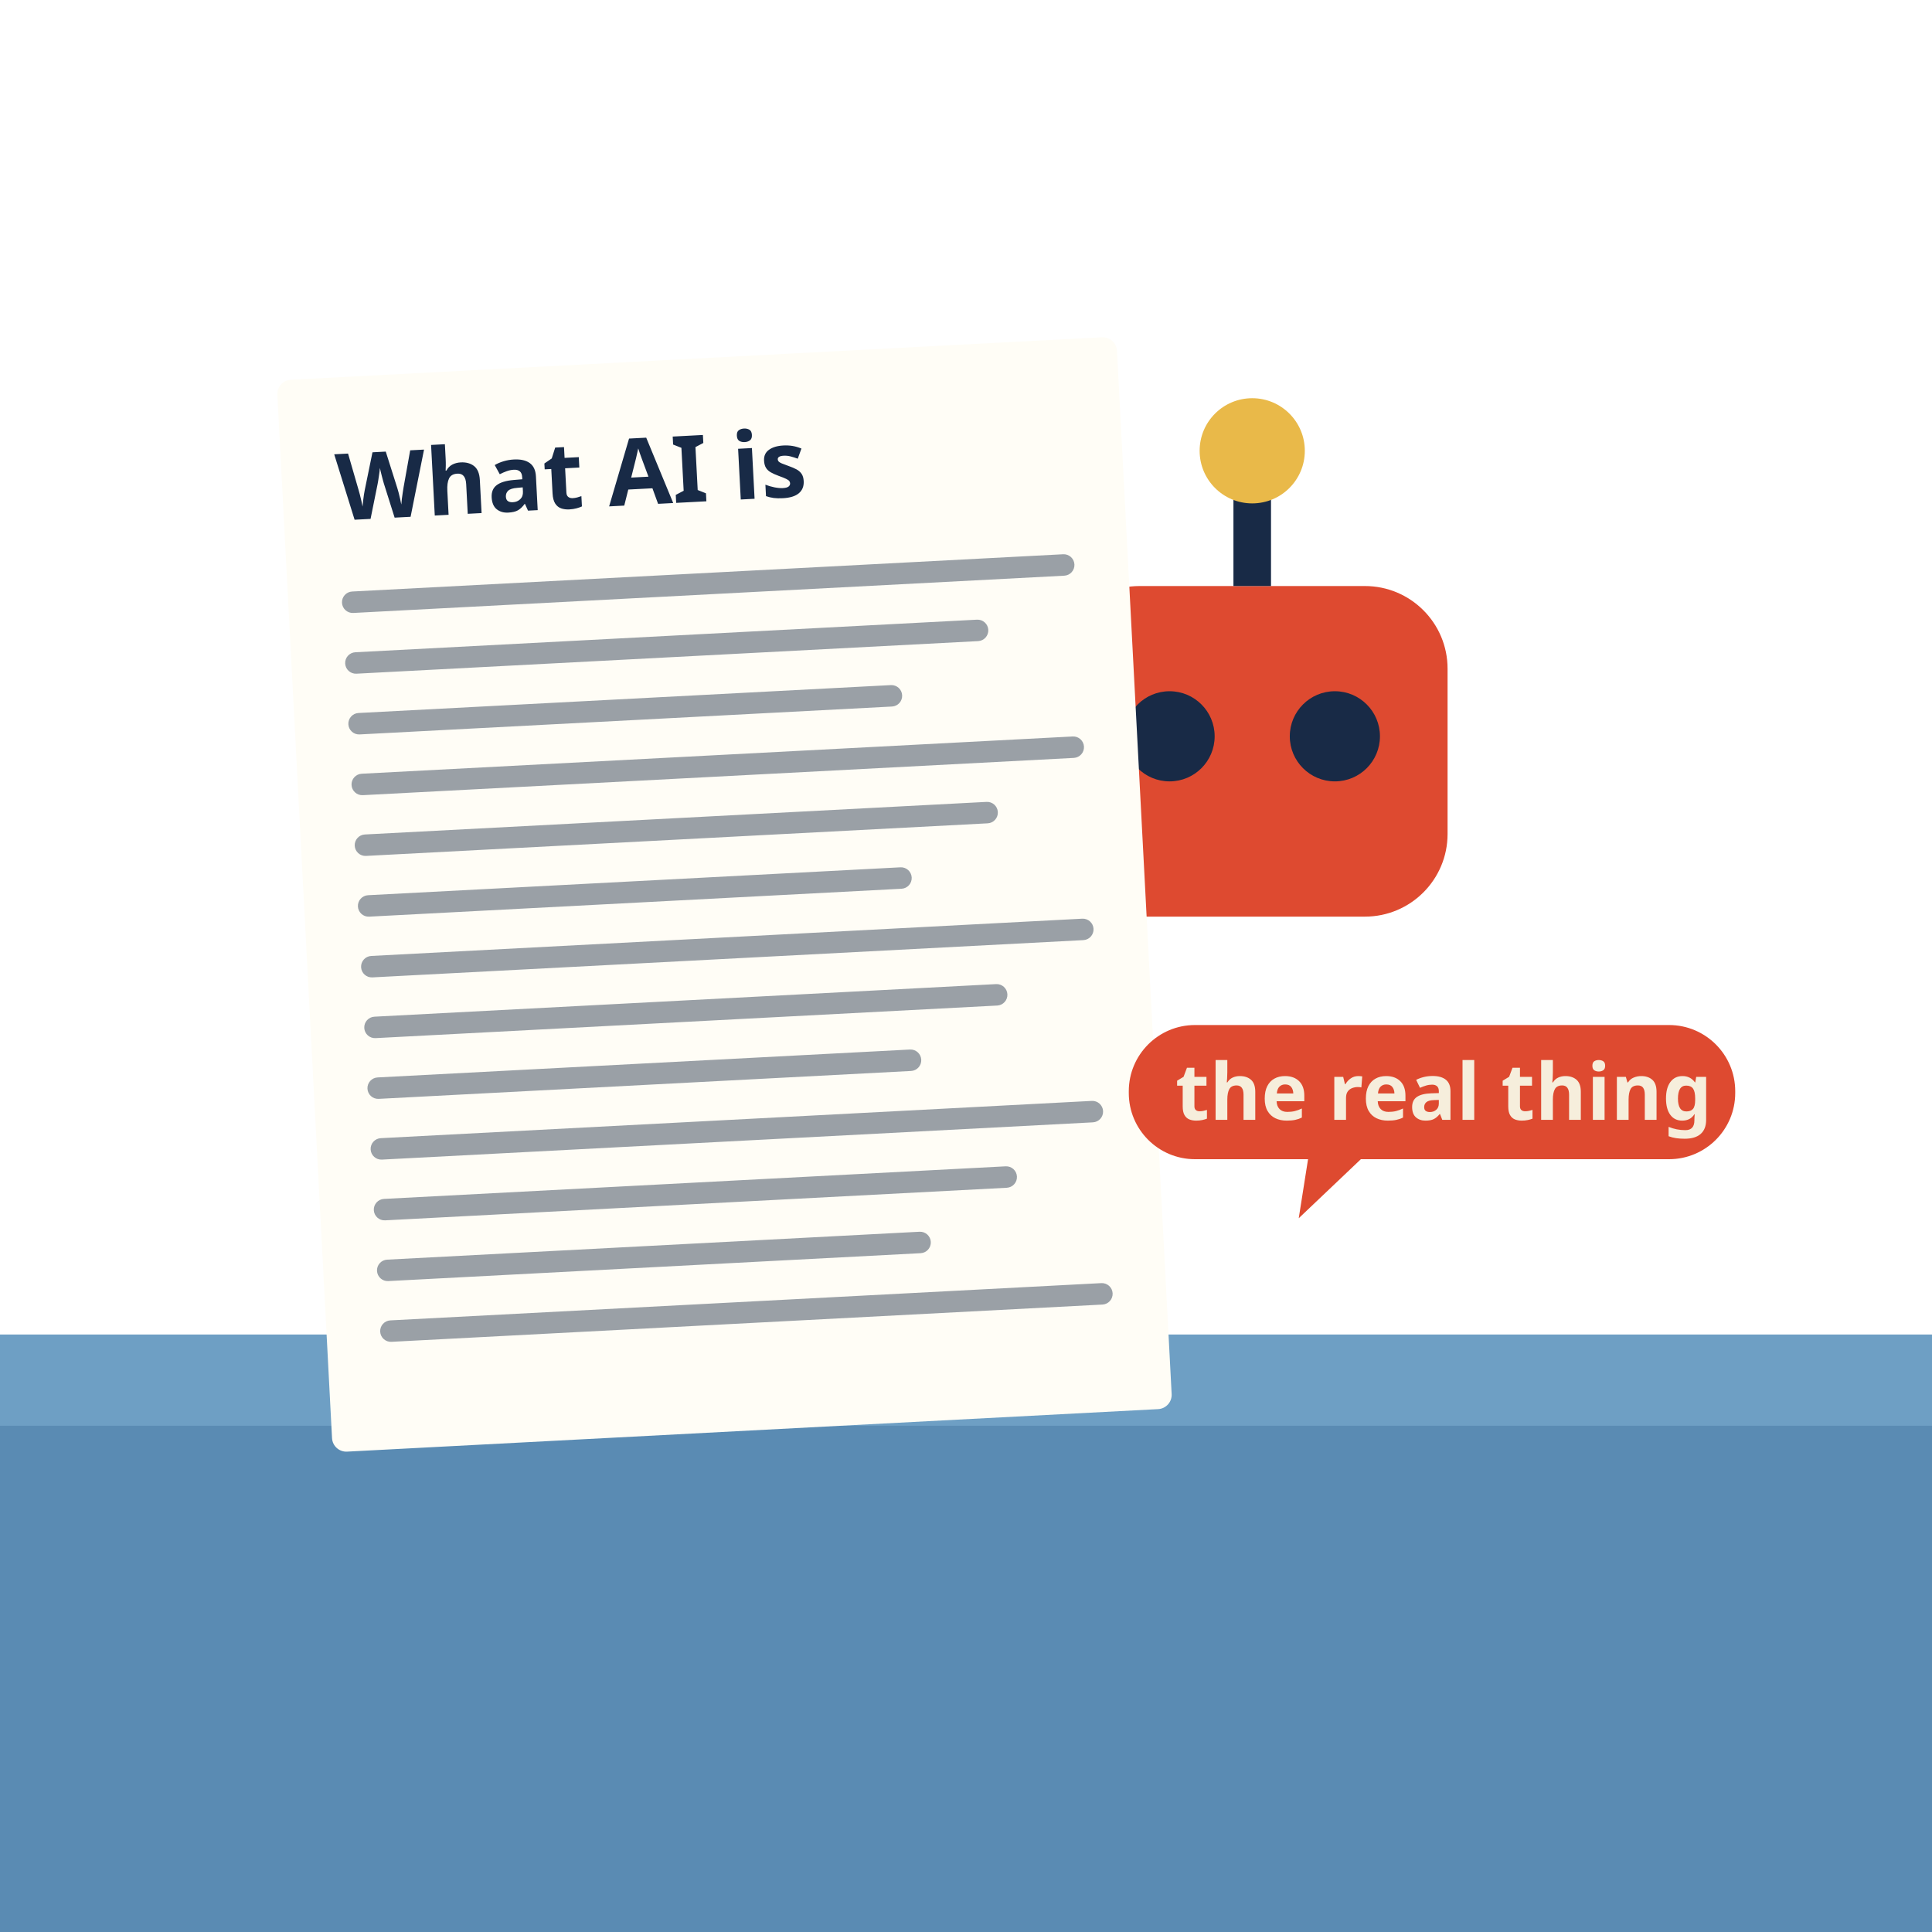
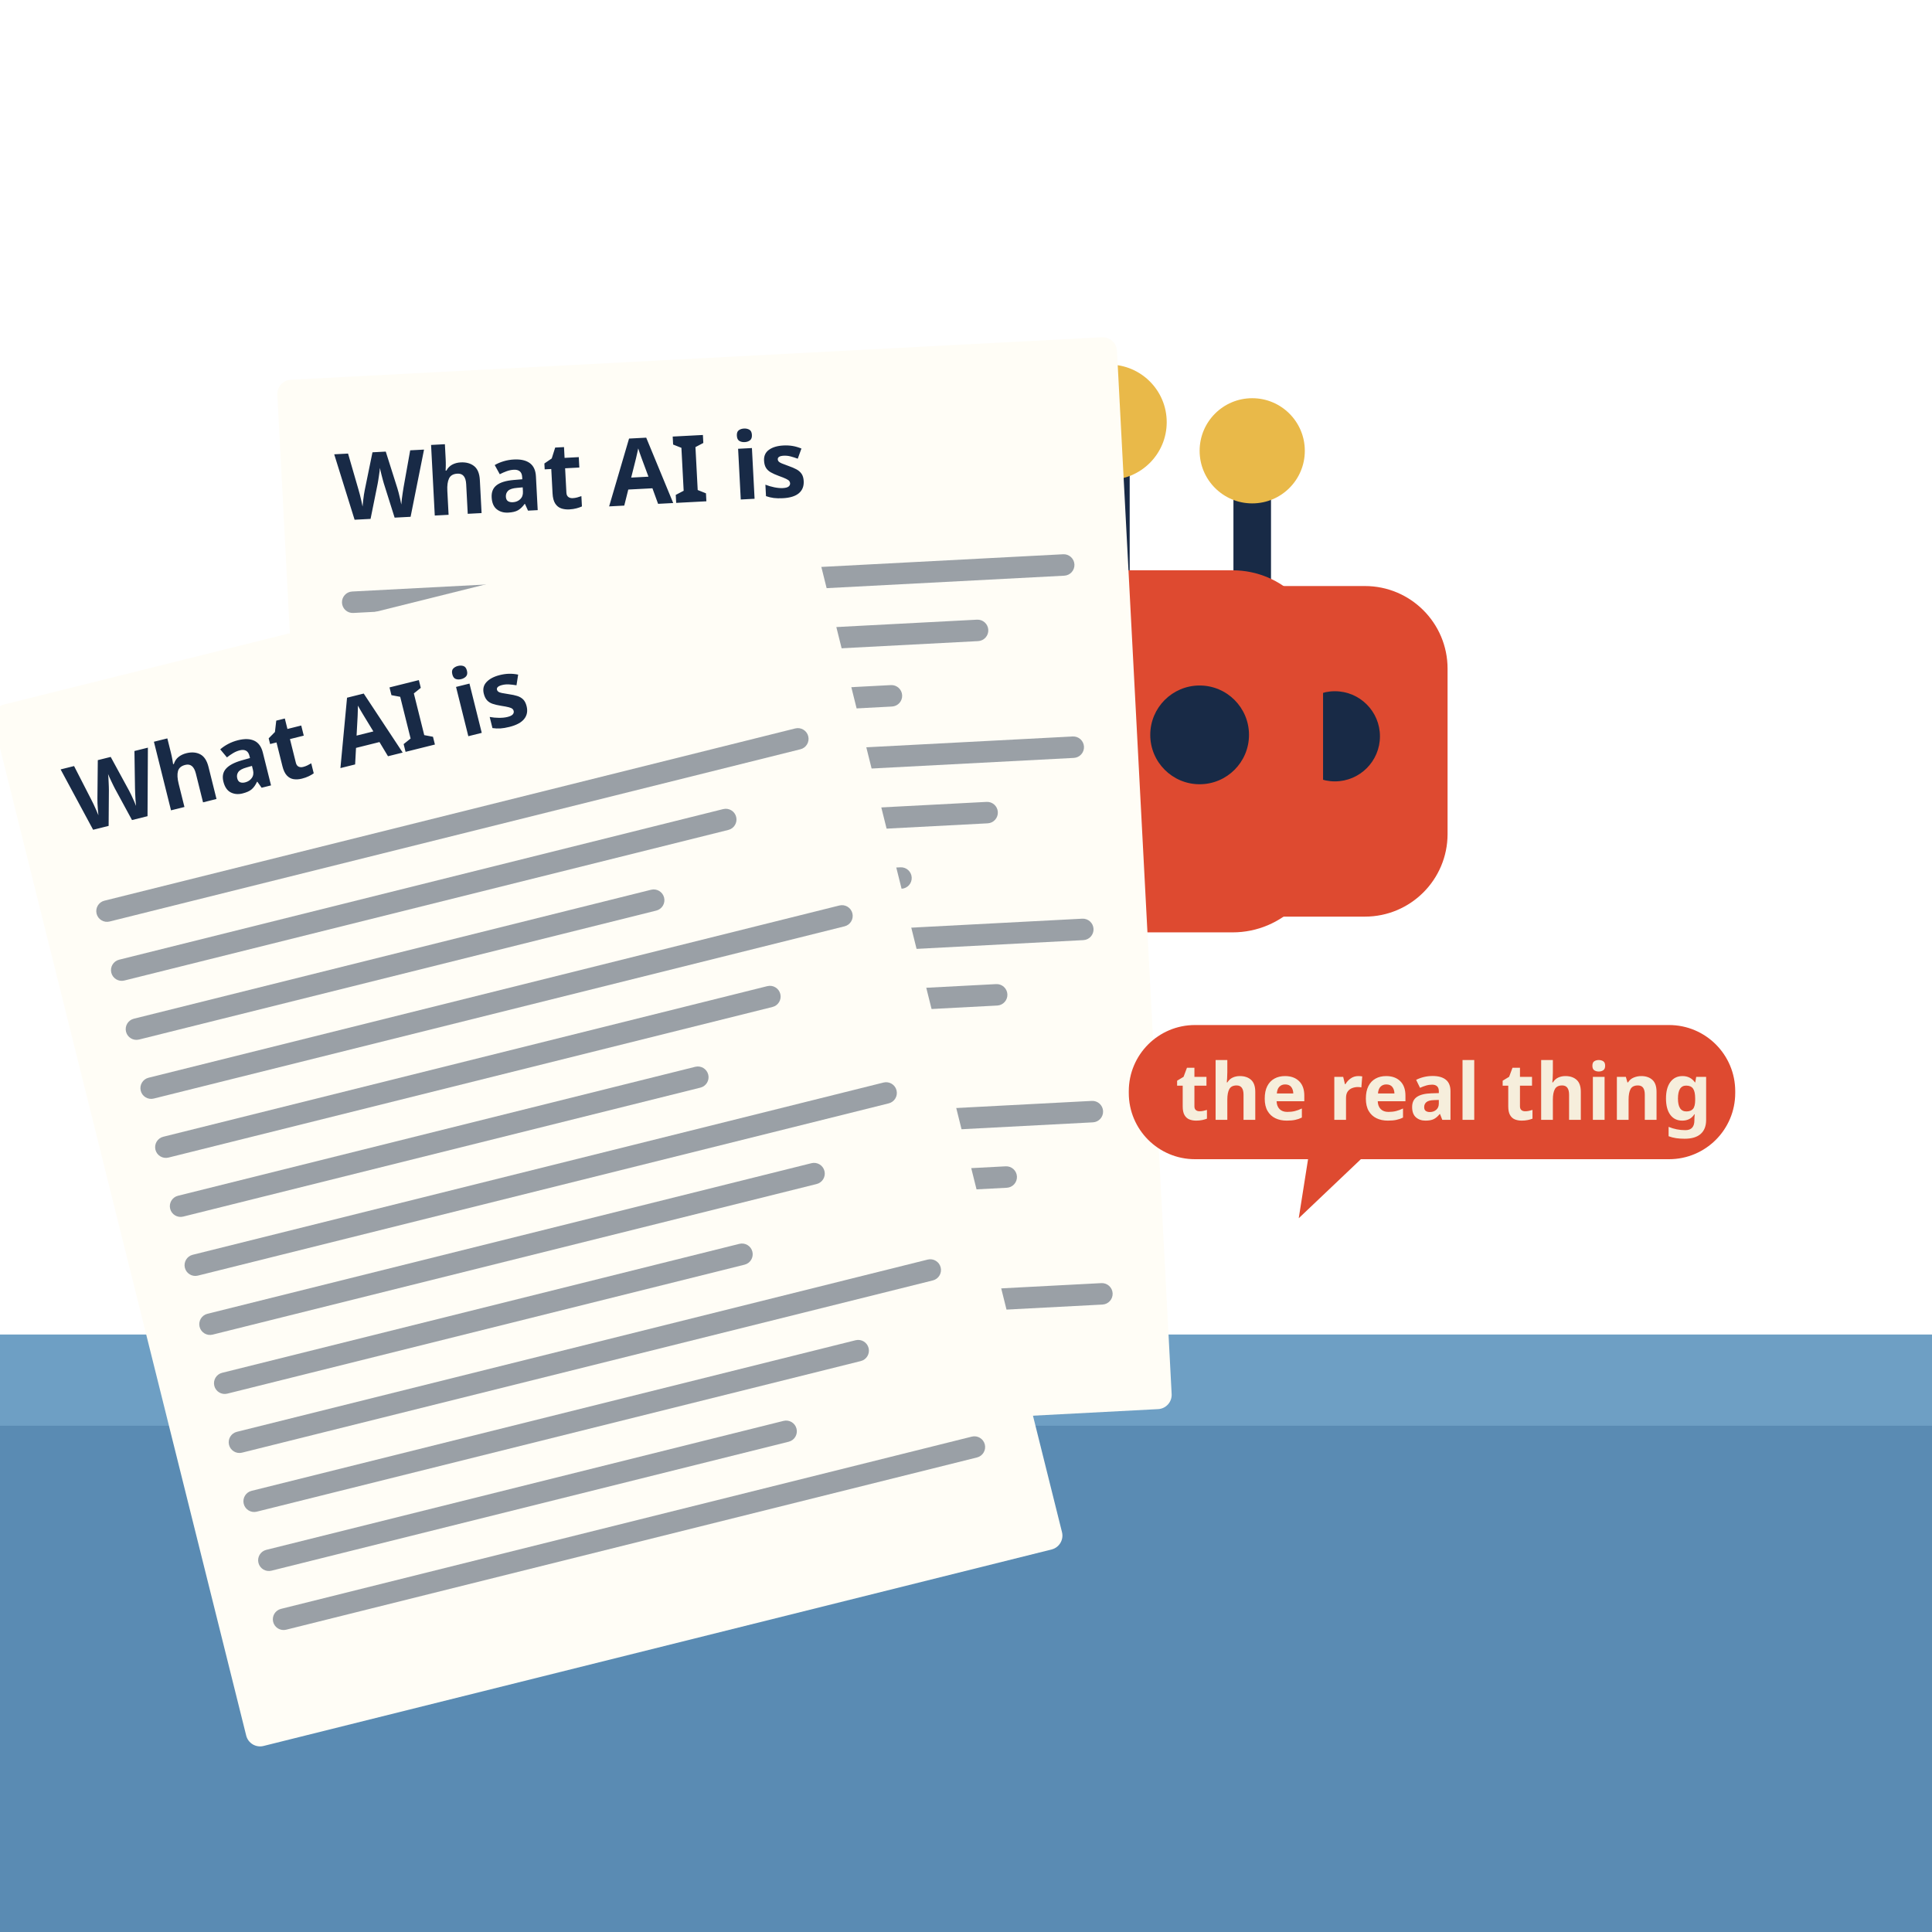
<svg xmlns="http://www.w3.org/2000/svg" data-bg-boil="0.5" data-jitter="1.0" width="1080" height="1080" viewBox="0 0 1080 1080" data-bg="#8CBDDC" data-finish="cut" data-variants="3" data-border="0" data-zoom="1,0,0" data-dur="3.9">
  <g id="floor" data-static="1">
    <rect x="-40" y="746" width="1160" height="380" fill="#6E9FC4" />
    <rect x="-40" y="797" width="1160" height="330" fill="#5A8BB3" />
  </g>
-   <g id="bot" data-show="0.05,4.90" data-pivot="700,520" data-deg="5" data-freq="1.1" data-shape="sine">
+   <g id="bot" data-show="0.05,2.30" data-pivot="700,520" data-deg="5" data-freq="1.1" data-shape="sine">
    <rect x="590.8" y="327.6" width="218.4" height="184.8" rx="46.2" fill="#DE4A30" />
    <circle cx="653.8" cy="411.6" r="25.2" fill="#182A46" />
    <circle cx="746.2" cy="411.6" r="25.2" fill="#182A46" />
    <rect x="689.5" y="260.4" width="21.0" height="67.2" fill="#182A46" />
    <circle cx="700" cy="252.0" r="29.4" fill="#E9B949" />
  </g>
-   <g id="pg" data-show="0.05,4.90" data-pivot="405,800" data-deg="2" data-freq="0.6" data-shape="sine">
+   <g id="bot2" data-show="2.30,4.90" data-pivot="620,530" data-deg="9" data-freq="1.6" data-shape="sine">
+     <rect x="500.4" y="318.8" width="239.2" height="202.4" rx="50.6" fill="#DE4A30" />
+     <circle cx="569.4" cy="410.8" r="27.6" fill="#182A46" />
+     <circle cx="670.6" cy="410.8" r="27.6" fill="#182A46" />
+     <rect x="608.5" y="245.2" width="23.0" height="73.6" fill="#182A46" />
+     <circle cx="620" cy="236.0" r="32.2" fill="#E9B949" />
+   </g>
+   <g id="pg" data-show="0.05,2.30" data-pivot="405,800" data-deg="2" data-freq="0.6" data-shape="sine">
    <rect x="170" y="200" width="470" height="600" rx="8" fill="#FFFDF6" transform="rotate(-3 405.0 500.0)" />
    <text x="200" y="280" font-family="Libre Franklin" font-weight="800" font-size="52" fill="#182A46" transform="rotate(-3 405.0 500.0)">What AI is</text>
    <rect x="200" y="320" width="410" height="12" rx="6" fill="#9AA0A6" transform="rotate(-3 405.0 500.0)" />
    <rect x="200" y="354" width="360" height="12" rx="6" fill="#9AA0A6" transform="rotate(-3 405.0 500.0)" />
    <rect x="200" y="388" width="310" height="12" rx="6" fill="#9AA0A6" transform="rotate(-3 405.0 500.0)" />
    <rect x="200" y="422" width="410" height="12" rx="6" fill="#9AA0A6" transform="rotate(-3 405.0 500.0)" />
    <rect x="200" y="456" width="360" height="12" rx="6" fill="#9AA0A6" transform="rotate(-3 405.0 500.0)" />
    <rect x="200" y="490" width="310" height="12" rx="6" fill="#9AA0A6" transform="rotate(-3 405.0 500.0)" />
    <rect x="200" y="524" width="410" height="12" rx="6" fill="#9AA0A6" transform="rotate(-3 405.0 500.0)" />
    <rect x="200" y="558" width="360" height="12" rx="6" fill="#9AA0A6" transform="rotate(-3 405.0 500.0)" />
    <rect x="200" y="592" width="310" height="12" rx="6" fill="#9AA0A6" transform="rotate(-3 405.0 500.0)" />
    <rect x="200" y="626" width="410" height="12" rx="6" fill="#9AA0A6" transform="rotate(-3 405.0 500.0)" />
    <rect x="200" y="660" width="360" height="12" rx="6" fill="#9AA0A6" transform="rotate(-3 405.0 500.0)" />
    <rect x="200" y="694" width="310" height="12" rx="6" fill="#9AA0A6" transform="rotate(-3 405.0 500.0)" />
    <rect x="200" y="728" width="410" height="12" rx="6" fill="#9AA0A6" transform="rotate(-3 405.0 500.0)" />
  </g>
+   <g id="pg2" data-show="2.30,4.90" data-pivot="295,930" data-deg="2" data-freq="0.6" data-shape="sine">
+     <rect x="60" y="330" width="470" height="600" rx="8" fill="#FFFDF6" transform="rotate(-14 295.0 630.0)" />
+     <text x="90" y="410" font-family="Libre Franklin" font-weight="800" font-size="52" fill="#182A46" transform="rotate(-14 295.0 630.0)">What AI is</text>
+     <rect x="90" y="450" width="410" height="12" rx="6" fill="#9AA0A6" transform="rotate(-14 295.0 630.0)" />
+     <rect x="90" y="484" width="360" height="12" rx="6" fill="#9AA0A6" transform="rotate(-14 295.0 630.0)" />
+     <rect x="90" y="518" width="310" height="12" rx="6" fill="#9AA0A6" transform="rotate(-14 295.0 630.0)" />
+     <rect x="90" y="552" width="410" height="12" rx="6" fill="#9AA0A6" transform="rotate(-14 295.0 630.0)" />
+     <rect x="90" y="586" width="360" height="12" rx="6" fill="#9AA0A6" transform="rotate(-14 295.0 630.0)" />
+     <rect x="90" y="620" width="310" height="12" rx="6" fill="#9AA0A6" transform="rotate(-14 295.0 630.0)" />
+     <rect x="90" y="654" width="410" height="12" rx="6" fill="#9AA0A6" transform="rotate(-14 295.0 630.0)" />
+     <rect x="90" y="688" width="360" height="12" rx="6" fill="#9AA0A6" transform="rotate(-14 295.0 630.0)" />
+     <rect x="90" y="722" width="310" height="12" rx="6" fill="#9AA0A6" transform="rotate(-14 295.0 630.0)" />
+     <rect x="90" y="756" width="410" height="12" rx="6" fill="#9AA0A6" transform="rotate(-14 295.0 630.0)" />
+     <rect x="90" y="790" width="360" height="12" rx="6" fill="#9AA0A6" transform="rotate(-14 295.0 630.0)" />
+     <rect x="90" y="824" width="310" height="12" rx="6" fill="#9AA0A6" transform="rotate(-14 295.0 630.0)" />
+     <rect x="90" y="858" width="410" height="12" rx="6" fill="#9AA0A6" transform="rotate(-14 295.0 630.0)" />
+   </g>
  <g id="real" data-show="1.60,4.90" data-pivot="800,647" data-deg="4" data-freq="1.1" data-shape="sine">
    <rect x="631" y="573" width="339" height="75" rx="37" fill="#DE4A30" />
    <path d="M732 643 L766 643 L726 681Z" fill="#DE4A30" />
    <text x="657" y="626" font-family="Libre Franklin" font-weight="800" font-size="44" fill="#F6EEDC">the real thing</text>
  </g>
</svg>
